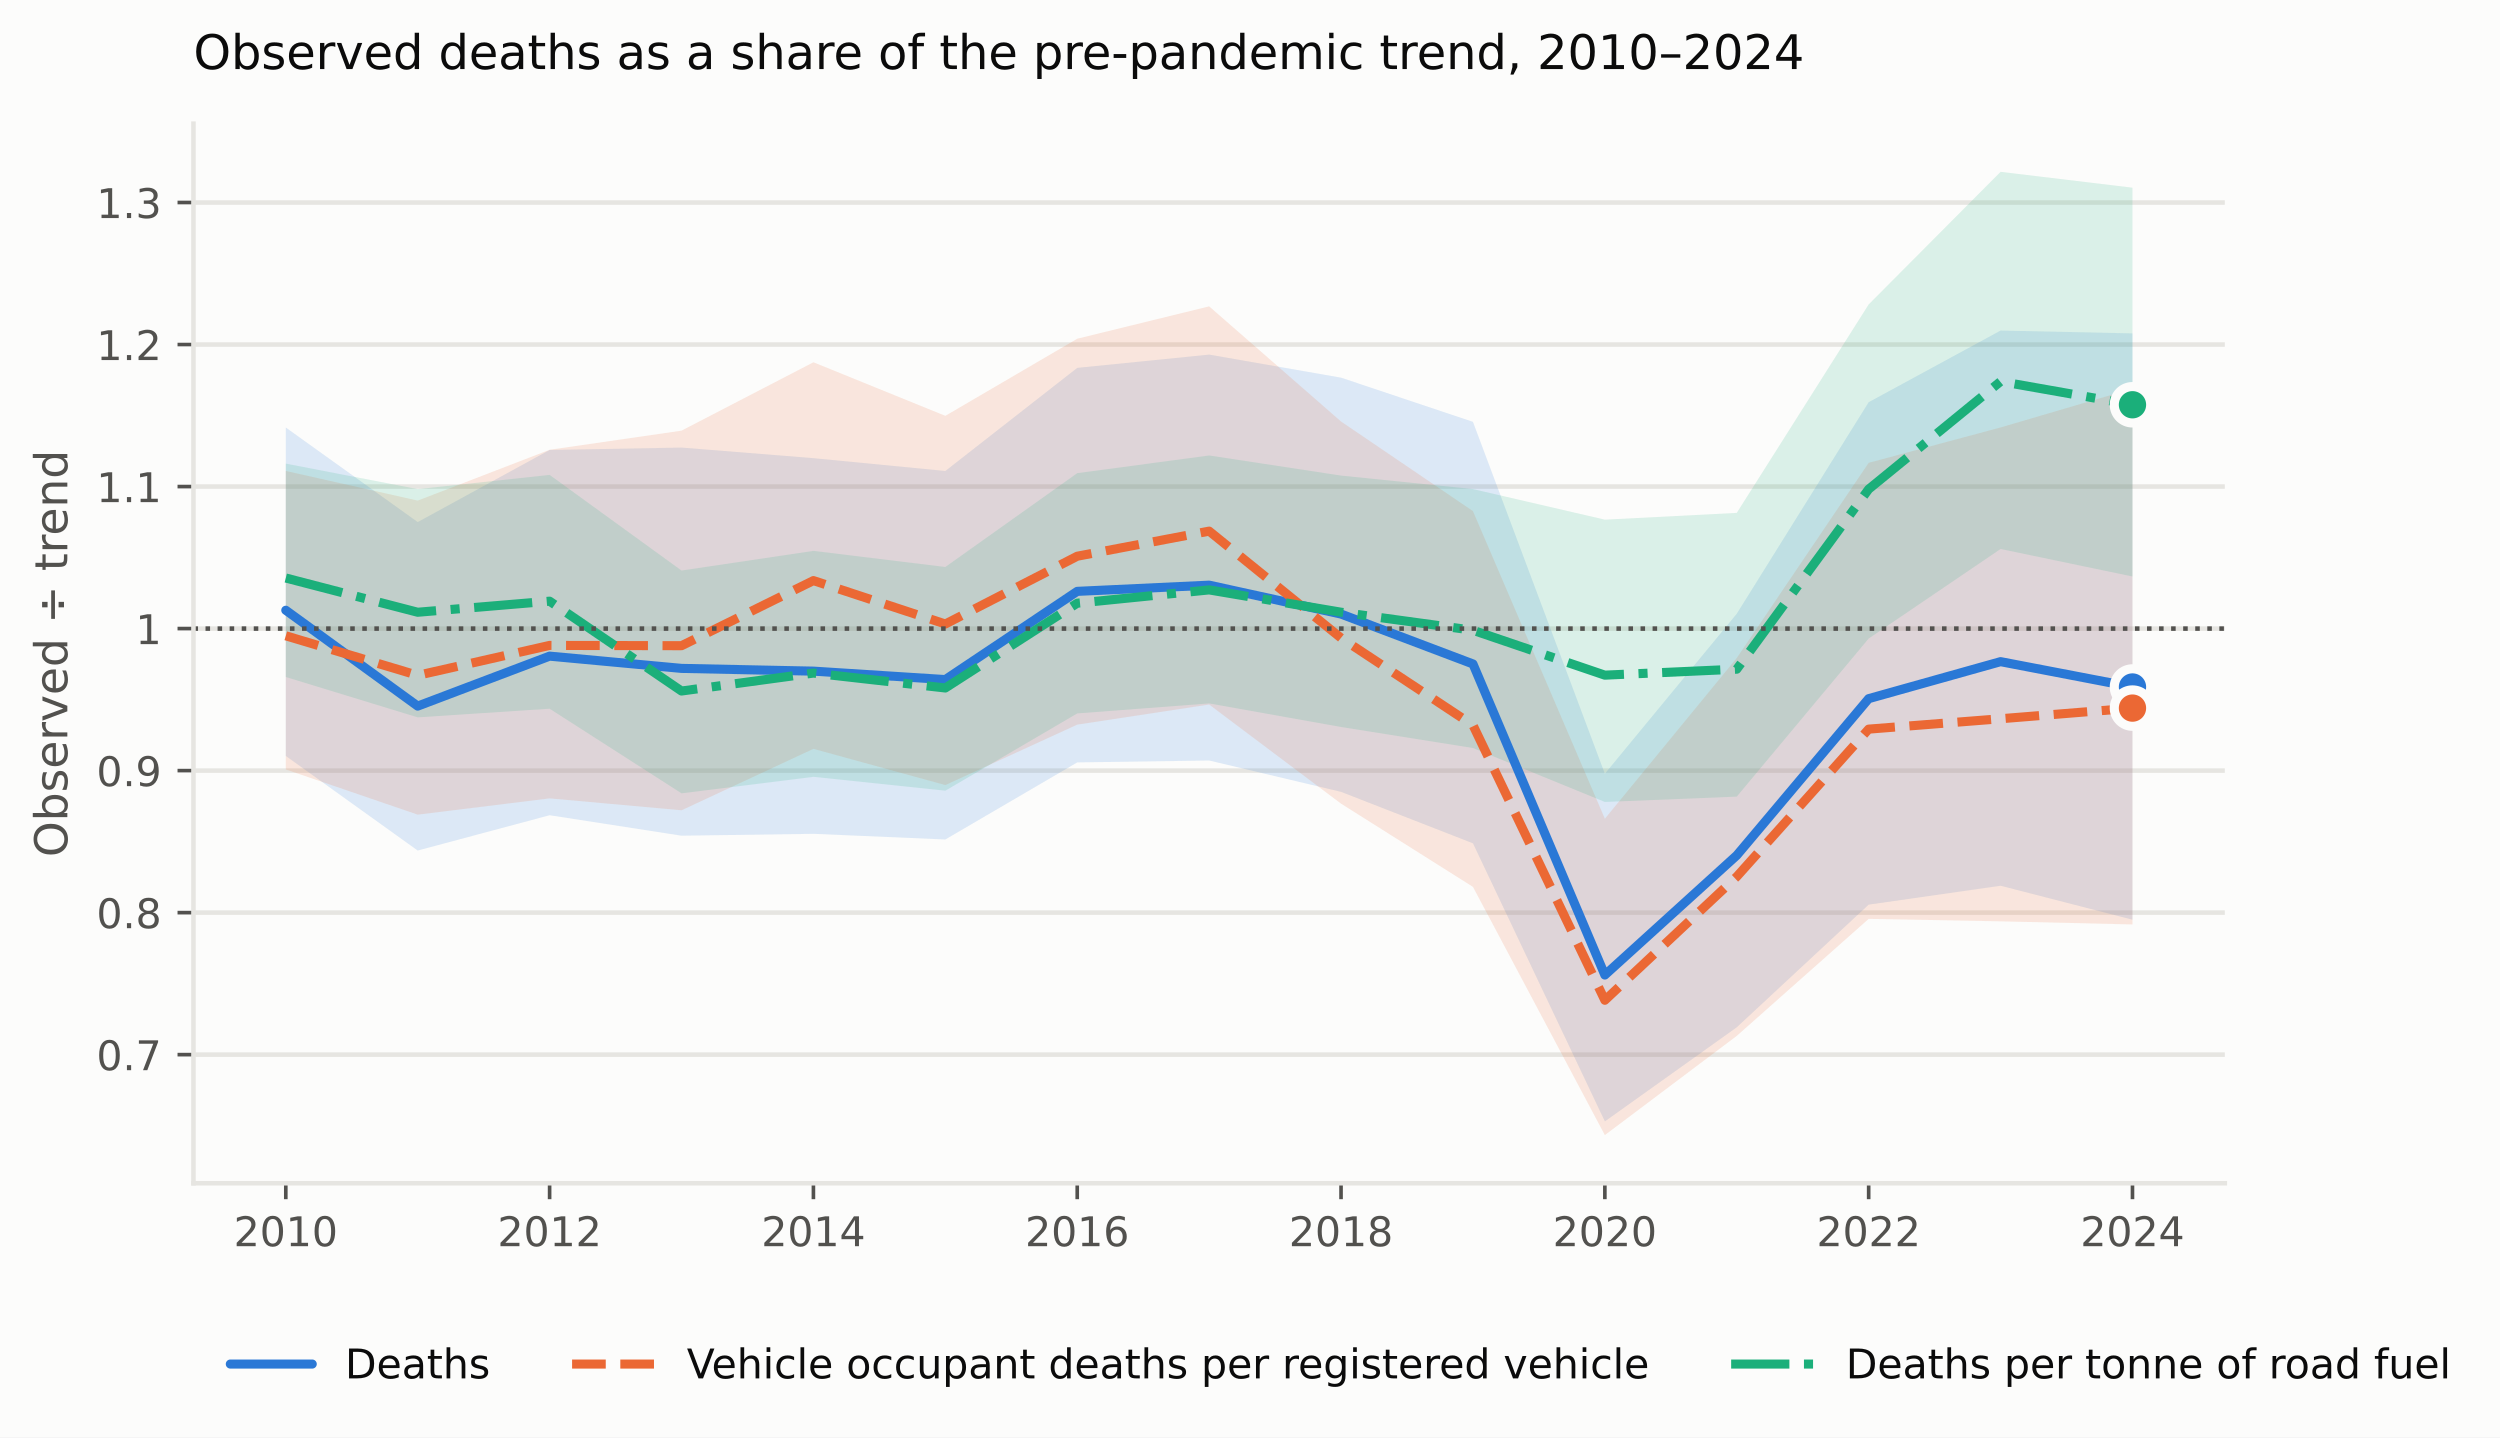
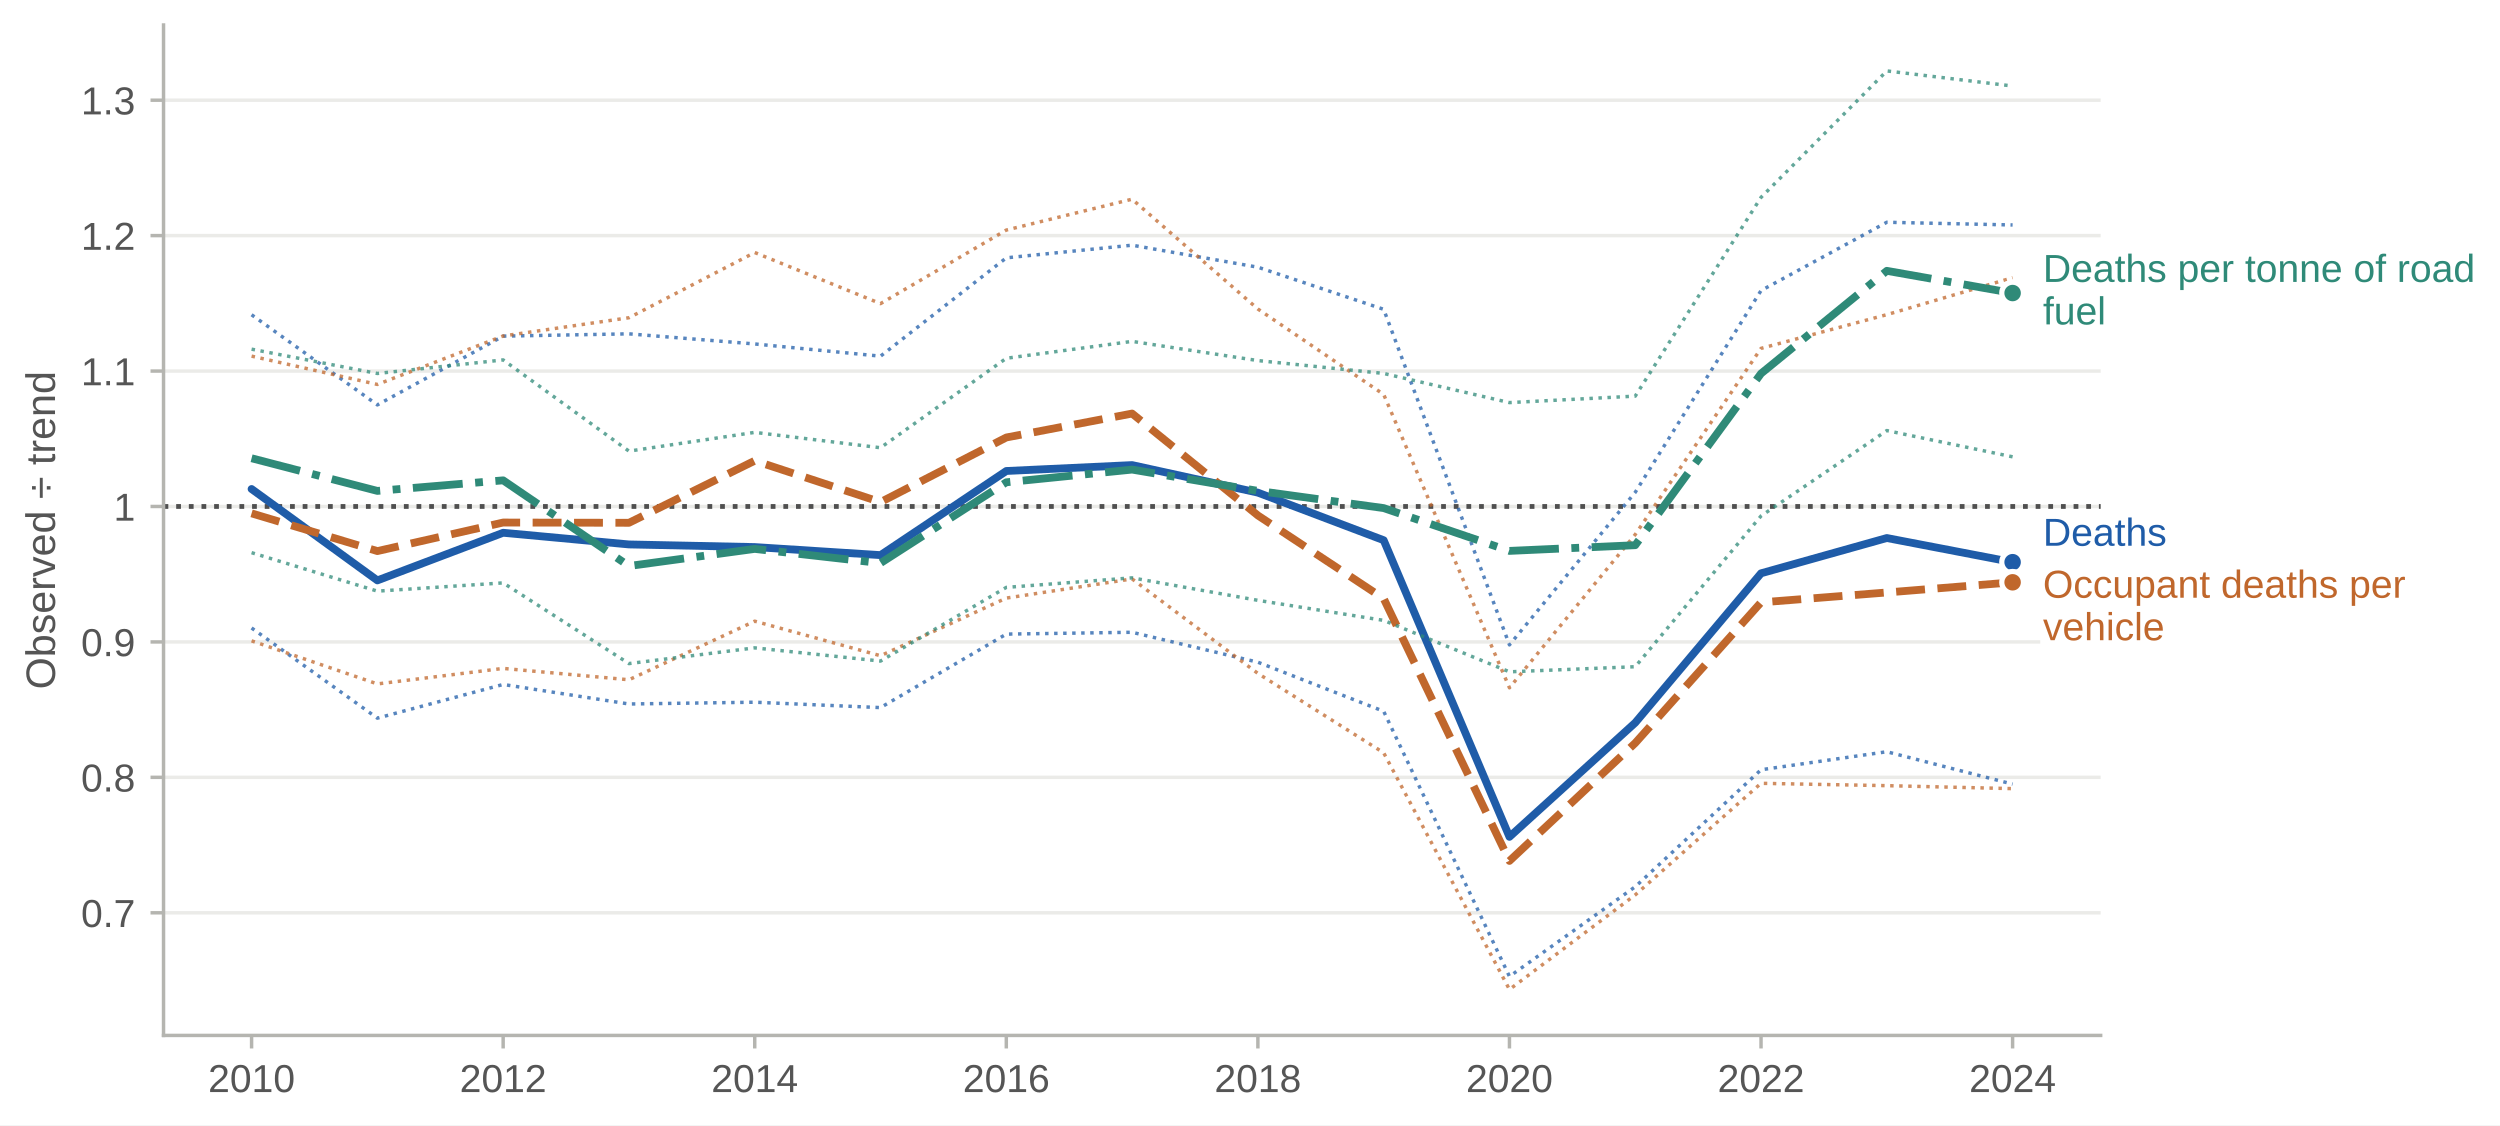
- <svg xmlns="http://www.w3.org/2000/svg" xmlns:xlink="http://www.w3.org/1999/xlink" width="549.388pt" height="315.869pt" viewBox="0 0 549.388 315.869" version="1.1">
+ <svg xmlns="http://www.w3.org/2000/svg" xmlns:xlink="http://www.w3.org/1999/xlink" width="576.113pt" height="259.314pt" viewBox="0 0 576.113 259.314" version="1.1">
  <defs>
    <style type="text/css">*{stroke-linejoin: round; stroke-linecap: butt}</style>
  </defs>
  <g id="figure_1">
    <g id="patch_1">
-       <path d="M 0 315.869  L 549.388 315.869  L 549.388 0  L 0 0  z " style="fill: #fcfcfb" />
+       <path d="M 0 259.314  L 576.113 259.314  L 576.113 0  L 0 0  z " style="fill: #ffffff" />
    </g>
    <g id="axes_1">
      <g id="patch_2">
-         <path d="M 42.514 260.026  L 488.914 260.026  L 488.914 27.178  L 42.514 27.178  z " style="fill: #fcfcfb" />
+         <path d="M 37.686 238.608  L 484.086 238.608  L 484.086 5.76  L 37.686 5.76  z " style="fill: #ffffff" />
      </g>
      <g id="matplotlib.axis_1">
        <g id="xtick_1">
          <g id="line2d_1">
            <defs>
-               <path id="m3a9c350e79" d="M 0 0  L 0 3.5  " style="stroke: #52514e; stroke-width: 0.8" />
+               <path id="md614d822b1" d="M 0 0  L 0 3  " style="stroke: #b5b5b0; stroke-width: 0.8" />
            </defs>
            <g>
-               <use xlink:href="#m3a9c350e79" x="62.805" y="260.026" style="fill: #52514e; stroke: #52514e; stroke-width: 0.8" />
+               <use xlink:href="#md614d822b1" x="57.976" y="238.608" style="fill: #b5b5b0; stroke: #b5b5b0; stroke-width: 0.8" />
            </g>
          </g>
          <g id="text_1">
-             <text style="font-size: 9px; font-family: 'DejaVu Sans', 'Bitstream Vera Sans', 'Computer Modern Sans Serif', 'Lucida Grande', 'Verdana', 'Geneva', 'Lucid', 'Arial', 'Helvetica', 'Avant Garde', sans-serif; text-anchor: middle; fill: #52514e" x="62.805" y="273.864" transform="rotate(-0 62.8045 273.8643)">2010</text>
+             <text style="font-size: 9px; font-family: 'Arial', 'Liberation Sans', 'Helvetica', 'DejaVu Sans', sans-serif; text-anchor: middle; fill: #555555" x="57.976" y="251.66" transform="rotate(-0 57.97644 251.6602)">2010</text>
          </g>
        </g>
        <g id="xtick_2">
          <g id="line2d_2">
            <g>
-               <use xlink:href="#m3a9c350e79" x="120.779" y="260.026" style="fill: #52514e; stroke: #52514e; stroke-width: 0.8" />
+               <use xlink:href="#md614d822b1" x="115.95" y="238.608" style="fill: #b5b5b0; stroke: #b5b5b0; stroke-width: 0.8" />
            </g>
          </g>
          <g id="text_2">
-             <text style="font-size: 9px; font-family: 'DejaVu Sans', 'Bitstream Vera Sans', 'Computer Modern Sans Serif', 'Lucida Grande', 'Verdana', 'Geneva', 'Lucid', 'Arial', 'Helvetica', 'Avant Garde', sans-serif; text-anchor: middle; fill: #52514e" x="120.779" y="273.864" transform="rotate(-0 120.7785 273.8643)">2012</text>
+             <text style="font-size: 9px; font-family: 'Arial', 'Liberation Sans', 'Helvetica', 'DejaVu Sans', sans-serif; text-anchor: middle; fill: #555555" x="115.95" y="251.66" transform="rotate(-0 115.9505 251.6602)">2012</text>
          </g>
        </g>
        <g id="xtick_3">
          <g id="line2d_3">
            <g>
-               <use xlink:href="#m3a9c350e79" x="178.753" y="260.026" style="fill: #52514e; stroke: #52514e; stroke-width: 0.8" />
+               <use xlink:href="#md614d822b1" x="173.924" y="238.608" style="fill: #b5b5b0; stroke: #b5b5b0; stroke-width: 0.8" />
            </g>
          </g>
          <g id="text_3">
-             <text style="font-size: 9px; font-family: 'DejaVu Sans', 'Bitstream Vera Sans', 'Computer Modern Sans Serif', 'Lucida Grande', 'Verdana', 'Geneva', 'Lucid', 'Arial', 'Helvetica', 'Avant Garde', sans-serif; text-anchor: middle; fill: #52514e" x="178.753" y="273.864" transform="rotate(-0 178.7526 273.8643)">2014</text>
+             <text style="font-size: 9px; font-family: 'Arial', 'Liberation Sans', 'Helvetica', 'DejaVu Sans', sans-serif; text-anchor: middle; fill: #555555" x="173.924" y="251.66" transform="rotate(-0 173.9245 251.6602)">2014</text>
          </g>
        </g>
        <g id="xtick_4">
          <g id="line2d_4">
            <g>
-               <use xlink:href="#m3a9c350e79" x="236.727" y="260.026" style="fill: #52514e; stroke: #52514e; stroke-width: 0.8" />
+               <use xlink:href="#md614d822b1" x="231.899" y="238.608" style="fill: #b5b5b0; stroke: #b5b5b0; stroke-width: 0.8" />
            </g>
          </g>
          <g id="text_4">
-             <text style="font-size: 9px; font-family: 'DejaVu Sans', 'Bitstream Vera Sans', 'Computer Modern Sans Serif', 'Lucida Grande', 'Verdana', 'Geneva', 'Lucid', 'Arial', 'Helvetica', 'Avant Garde', sans-serif; text-anchor: middle; fill: #52514e" x="236.727" y="273.864" transform="rotate(-0 236.7266 273.8643)">2016</text>
+             <text style="font-size: 9px; font-family: 'Arial', 'Liberation Sans', 'Helvetica', 'DejaVu Sans', sans-serif; text-anchor: middle; fill: #555555" x="231.899" y="251.66" transform="rotate(-0 231.8985 251.6602)">2016</text>
          </g>
        </g>
        <g id="xtick_5">
          <g id="line2d_5">
            <g>
-               <use xlink:href="#m3a9c350e79" x="294.701" y="260.026" style="fill: #52514e; stroke: #52514e; stroke-width: 0.8" />
+               <use xlink:href="#md614d822b1" x="289.873" y="238.608" style="fill: #b5b5b0; stroke: #b5b5b0; stroke-width: 0.8" />
            </g>
          </g>
          <g id="text_5">
-             <text style="font-size: 9px; font-family: 'DejaVu Sans', 'Bitstream Vera Sans', 'Computer Modern Sans Serif', 'Lucida Grande', 'Verdana', 'Geneva', 'Lucid', 'Arial', 'Helvetica', 'Avant Garde', sans-serif; text-anchor: middle; fill: #52514e" x="294.701" y="273.864" transform="rotate(-0 294.7006 273.8643)">2018</text>
+             <text style="font-size: 9px; font-family: 'Arial', 'Liberation Sans', 'Helvetica', 'DejaVu Sans', sans-serif; text-anchor: middle; fill: #555555" x="289.873" y="251.66" transform="rotate(-0 289.8725 251.6602)">2018</text>
          </g>
        </g>
        <g id="xtick_6">
          <g id="line2d_6">
            <g>
-               <use xlink:href="#m3a9c350e79" x="352.675" y="260.026" style="fill: #52514e; stroke: #52514e; stroke-width: 0.8" />
+               <use xlink:href="#md614d822b1" x="347.847" y="238.608" style="fill: #b5b5b0; stroke: #b5b5b0; stroke-width: 0.8" />
            </g>
          </g>
          <g id="text_6">
-             <text style="font-size: 9px; font-family: 'DejaVu Sans', 'Bitstream Vera Sans', 'Computer Modern Sans Serif', 'Lucida Grande', 'Verdana', 'Geneva', 'Lucid', 'Arial', 'Helvetica', 'Avant Garde', sans-serif; text-anchor: middle; fill: #52514e" x="352.675" y="273.864" transform="rotate(-0 352.6746 273.8643)">2020</text>
+             <text style="font-size: 9px; font-family: 'Arial', 'Liberation Sans', 'Helvetica', 'DejaVu Sans', sans-serif; text-anchor: middle; fill: #555555" x="347.847" y="251.66" transform="rotate(-0 347.8466 251.6602)">2020</text>
          </g>
        </g>
        <g id="xtick_7">
          <g id="line2d_7">
            <g>
-               <use xlink:href="#m3a9c350e79" x="410.649" y="260.026" style="fill: #52514e; stroke: #52514e; stroke-width: 0.8" />
+               <use xlink:href="#md614d822b1" x="405.821" y="238.608" style="fill: #b5b5b0; stroke: #b5b5b0; stroke-width: 0.8" />
            </g>
          </g>
          <g id="text_7">
-             <text style="font-size: 9px; font-family: 'DejaVu Sans', 'Bitstream Vera Sans', 'Computer Modern Sans Serif', 'Lucida Grande', 'Verdana', 'Geneva', 'Lucid', 'Arial', 'Helvetica', 'Avant Garde', sans-serif; text-anchor: middle; fill: #52514e" x="410.649" y="273.864" transform="rotate(-0 410.6487 273.8643)">2022</text>
+             <text style="font-size: 9px; font-family: 'Arial', 'Liberation Sans', 'Helvetica', 'DejaVu Sans', sans-serif; text-anchor: middle; fill: #555555" x="405.821" y="251.66" transform="rotate(-0 405.8206 251.6602)">2022</text>
          </g>
        </g>
        <g id="xtick_8">
          <g id="line2d_8">
            <g>
-               <use xlink:href="#m3a9c350e79" x="468.623" y="260.026" style="fill: #52514e; stroke: #52514e; stroke-width: 0.8" />
+               <use xlink:href="#md614d822b1" x="463.795" y="238.608" style="fill: #b5b5b0; stroke: #b5b5b0; stroke-width: 0.8" />
            </g>
          </g>
          <g id="text_8">
-             <text style="font-size: 9px; font-family: 'DejaVu Sans', 'Bitstream Vera Sans', 'Computer Modern Sans Serif', 'Lucida Grande', 'Verdana', 'Geneva', 'Lucid', 'Arial', 'Helvetica', 'Avant Garde', sans-serif; text-anchor: middle; fill: #52514e" x="468.623" y="273.864" transform="rotate(-0 468.6227 273.8643)">2024</text>
+             <text style="font-size: 9px; font-family: 'Arial', 'Liberation Sans', 'Helvetica', 'DejaVu Sans', sans-serif; text-anchor: middle; fill: #555555" x="463.795" y="251.66" transform="rotate(-0 463.7946 251.6602)">2024</text>
          </g>
        </g>
      </g>
      <g id="matplotlib.axis_2">
        <g id="ytick_1">
          <g id="line2d_9">
-             <path d="M 42.514 231.762  L 488.914 231.762  " clip-path="url(#p94c86440a8)" style="fill: none; stroke: #e6e5e1; stroke-linecap: round" />
+             <path d="M 37.686 210.344  L 484.086 210.344  " clip-path="url(#p2730e08ac1)" style="fill: none; stroke: #ebebe8; stroke-width: 0.8; stroke-linecap: round" />
          </g>
          <g id="line2d_10">
            <defs>
-               <path id="mdd3c75259f" d="M 0 0  L -3.5 0  " style="stroke: #52514e; stroke-width: 0.8" />
+               <path id="m37b3047986" d="M 0 0  L -3 0  " style="stroke: #b5b5b0; stroke-width: 0.8" />
            </defs>
            <g>
-               <use xlink:href="#mdd3c75259f" x="42.514" y="231.762" style="fill: #52514e; stroke: #52514e; stroke-width: 0.8" />
+               <use xlink:href="#m37b3047986" x="37.686" y="210.344" style="fill: #b5b5b0; stroke: #b5b5b0; stroke-width: 0.8" />
            </g>
          </g>
          <g id="text_9">
-             <text style="font-size: 9px; font-family: 'DejaVu Sans', 'Bitstream Vera Sans', 'Computer Modern Sans Serif', 'Lucida Grande', 'Verdana', 'Geneva', 'Lucid', 'Arial', 'Helvetica', 'Avant Garde', sans-serif; text-anchor: end; fill: #52514e" x="35.514" y="235.181" transform="rotate(-0 35.51359 235.1811)">0.7</text>
+             <text style="font-size: 9px; font-family: 'Arial', 'Liberation Sans', 'Helvetica', 'DejaVu Sans', sans-serif; text-anchor: end; fill: #555555" x="31.186" y="213.62" transform="rotate(-0 31.18553 213.6199)">0.7</text>
          </g>
        </g>
        <g id="ytick_2">
          <g id="line2d_11">
-             <path d="M 42.514 200.552  L 488.914 200.552  " clip-path="url(#p94c86440a8)" style="fill: none; stroke: #e6e5e1; stroke-linecap: round" />
+             <path d="M 37.686 179.134  L 484.086 179.134  " clip-path="url(#p2730e08ac1)" style="fill: none; stroke: #ebebe8; stroke-width: 0.8; stroke-linecap: round" />
          </g>
          <g id="line2d_12">
            <g>
-               <use xlink:href="#mdd3c75259f" x="42.514" y="200.552" style="fill: #52514e; stroke: #52514e; stroke-width: 0.8" />
+               <use xlink:href="#m37b3047986" x="37.686" y="179.134" style="fill: #b5b5b0; stroke: #b5b5b0; stroke-width: 0.8" />
            </g>
          </g>
          <g id="text_10">
-             <text style="font-size: 9px; font-family: 'DejaVu Sans', 'Bitstream Vera Sans', 'Computer Modern Sans Serif', 'Lucida Grande', 'Verdana', 'Geneva', 'Lucid', 'Arial', 'Helvetica', 'Avant Garde', sans-serif; text-anchor: end; fill: #52514e" x="35.514" y="203.971" transform="rotate(-0 35.51359 203.9712)">0.8</text>
+             <text style="font-size: 9px; font-family: 'Arial', 'Liberation Sans', 'Helvetica', 'DejaVu Sans', sans-serif; text-anchor: end; fill: #555555" x="31.186" y="182.41" transform="rotate(-0 31.18553 182.4101)">0.8</text>
          </g>
        </g>
        <g id="ytick_3">
          <g id="line2d_13">
-             <path d="M 42.514 169.342  L 488.914 169.342  " clip-path="url(#p94c86440a8)" style="fill: none; stroke: #e6e5e1; stroke-linecap: round" />
+             <path d="M 37.686 147.924  L 484.086 147.924  " clip-path="url(#p2730e08ac1)" style="fill: none; stroke: #ebebe8; stroke-width: 0.8; stroke-linecap: round" />
          </g>
          <g id="line2d_14">
            <g>
-               <use xlink:href="#mdd3c75259f" x="42.514" y="169.342" style="fill: #52514e; stroke: #52514e; stroke-width: 0.8" />
+               <use xlink:href="#m37b3047986" x="37.686" y="147.924" style="fill: #b5b5b0; stroke: #b5b5b0; stroke-width: 0.8" />
            </g>
          </g>
          <g id="text_11">
-             <text style="font-size: 9px; font-family: 'DejaVu Sans', 'Bitstream Vera Sans', 'Computer Modern Sans Serif', 'Lucida Grande', 'Verdana', 'Geneva', 'Lucid', 'Arial', 'Helvetica', 'Avant Garde', sans-serif; text-anchor: end; fill: #52514e" x="35.514" y="172.761" transform="rotate(-0 35.51359 172.7614)">0.9</text>
+             <text style="font-size: 9px; font-family: 'Arial', 'Liberation Sans', 'Helvetica', 'DejaVu Sans', sans-serif; text-anchor: end; fill: #555555" x="31.186" y="151.2" transform="rotate(-0 31.18553 151.2002)">0.9</text>
          </g>
        </g>
        <g id="ytick_4">
          <g id="line2d_15">
-             <path d="M 42.514 138.133  L 488.914 138.133  " clip-path="url(#p94c86440a8)" style="fill: none; stroke: #e6e5e1; stroke-linecap: round" />
+             <path d="M 37.686 116.714  L 484.086 116.714  " clip-path="url(#p2730e08ac1)" style="fill: none; stroke: #ebebe8; stroke-width: 0.8; stroke-linecap: round" />
          </g>
          <g id="line2d_16">
            <g>
-               <use xlink:href="#mdd3c75259f" x="42.514" y="138.133" style="fill: #52514e; stroke: #52514e; stroke-width: 0.8" />
+               <use xlink:href="#m37b3047986" x="37.686" y="116.714" style="fill: #b5b5b0; stroke: #b5b5b0; stroke-width: 0.8" />
            </g>
          </g>
          <g id="text_12">
-             <text style="font-size: 9px; font-family: 'DejaVu Sans', 'Bitstream Vera Sans', 'Computer Modern Sans Serif', 'Lucida Grande', 'Verdana', 'Geneva', 'Lucid', 'Arial', 'Helvetica', 'Avant Garde', sans-serif; text-anchor: end; fill: #52514e" x="35.514" y="141.552" transform="rotate(-0 35.51359 141.5516)">1</text>
+             <text style="font-size: 9px; font-family: 'Arial', 'Liberation Sans', 'Helvetica', 'DejaVu Sans', sans-serif; text-anchor: end; fill: #555555" x="31.186" y="119.99" transform="rotate(-0 31.18553 119.9904)">1</text>
          </g>
        </g>
        <g id="ytick_5">
          <g id="line2d_17">
-             <path d="M 42.514 106.923  L 488.914 106.923  " clip-path="url(#p94c86440a8)" style="fill: none; stroke: #e6e5e1; stroke-linecap: round" />
+             <path d="M 37.686 85.504  L 484.086 85.504  " clip-path="url(#p2730e08ac1)" style="fill: none; stroke: #ebebe8; stroke-width: 0.8; stroke-linecap: round" />
          </g>
          <g id="line2d_18">
            <g>
-               <use xlink:href="#mdd3c75259f" x="42.514" y="106.923" style="fill: #52514e; stroke: #52514e; stroke-width: 0.8" />
+               <use xlink:href="#m37b3047986" x="37.686" y="85.504" style="fill: #b5b5b0; stroke: #b5b5b0; stroke-width: 0.8" />
            </g>
          </g>
          <g id="text_13">
-             <text style="font-size: 9px; font-family: 'DejaVu Sans', 'Bitstream Vera Sans', 'Computer Modern Sans Serif', 'Lucida Grande', 'Verdana', 'Geneva', 'Lucid', 'Arial', 'Helvetica', 'Avant Garde', sans-serif; text-anchor: end; fill: #52514e" x="35.514" y="110.342" transform="rotate(-0 35.51359 110.3418)">1.1</text>
+             <text style="font-size: 9px; font-family: 'Arial', 'Liberation Sans', 'Helvetica', 'DejaVu Sans', sans-serif; text-anchor: end; fill: #555555" x="31.186" y="88.781" transform="rotate(-0 31.18553 88.78058)">1.1</text>
          </g>
        </g>
        <g id="ytick_6">
          <g id="line2d_19">
-             <path d="M 42.514 75.713  L 488.914 75.713  " clip-path="url(#p94c86440a8)" style="fill: none; stroke: #e6e5e1; stroke-linecap: round" />
+             <path d="M 37.686 54.295  L 484.086 54.295  " clip-path="url(#p2730e08ac1)" style="fill: none; stroke: #ebebe8; stroke-width: 0.8; stroke-linecap: round" />
          </g>
          <g id="line2d_20">
            <g>
-               <use xlink:href="#mdd3c75259f" x="42.514" y="75.713" style="fill: #52514e; stroke: #52514e; stroke-width: 0.8" />
+               <use xlink:href="#m37b3047986" x="37.686" y="54.295" style="fill: #b5b5b0; stroke: #b5b5b0; stroke-width: 0.8" />
            </g>
          </g>
          <g id="text_14">
-             <text style="font-size: 9px; font-family: 'DejaVu Sans', 'Bitstream Vera Sans', 'Computer Modern Sans Serif', 'Lucida Grande', 'Verdana', 'Geneva', 'Lucid', 'Arial', 'Helvetica', 'Avant Garde', sans-serif; text-anchor: end; fill: #52514e" x="35.514" y="79.132" transform="rotate(-0 35.51359 79.13194)">1.2</text>
+             <text style="font-size: 9px; font-family: 'Arial', 'Liberation Sans', 'Helvetica', 'DejaVu Sans', sans-serif; text-anchor: end; fill: #555555" x="31.186" y="57.571" transform="rotate(-0 31.18553 57.57076)">1.2</text>
          </g>
        </g>
        <g id="ytick_7">
          <g id="line2d_21">
-             <path d="M 42.514 44.503  L 488.914 44.503  " clip-path="url(#p94c86440a8)" style="fill: none; stroke: #e6e5e1; stroke-linecap: round" />
+             <path d="M 37.686 23.085  L 484.086 23.085  " clip-path="url(#p2730e08ac1)" style="fill: none; stroke: #ebebe8; stroke-width: 0.8; stroke-linecap: round" />
          </g>
          <g id="line2d_22">
            <g>
-               <use xlink:href="#mdd3c75259f" x="42.514" y="44.503" style="fill: #52514e; stroke: #52514e; stroke-width: 0.8" />
+               <use xlink:href="#m37b3047986" x="37.686" y="23.085" style="fill: #b5b5b0; stroke: #b5b5b0; stroke-width: 0.8" />
            </g>
          </g>
          <g id="text_15">
-             <text style="font-size: 9px; font-family: 'DejaVu Sans', 'Bitstream Vera Sans', 'Computer Modern Sans Serif', 'Lucida Grande', 'Verdana', 'Geneva', 'Lucid', 'Arial', 'Helvetica', 'Avant Garde', sans-serif; text-anchor: end; fill: #52514e" x="35.514" y="47.922" transform="rotate(-0 35.51359 47.92211)">1.3</text>
+             <text style="font-size: 9px; font-family: 'Arial', 'Liberation Sans', 'Helvetica', 'DejaVu Sans', sans-serif; text-anchor: end; fill: #555555" x="31.186" y="26.361" transform="rotate(-0 31.18553 26.36093)">1.3</text>
          </g>
        </g>
        <g id="text_16">
-           <text style="font-size: 10px; font-family: 'DejaVu Sans', 'Bitstream Vera Sans', 'Computer Modern Sans Serif', 'Lucida Grande', 'Verdana', 'Geneva', 'Lucid', 'Arial', 'Helvetica', 'Avant Garde', sans-serif; text-anchor: middle; fill: #52514e" x="14.798" y="143.602" transform="rotate(-90 14.79844 143.6024)">Observed ÷ trend</text>
-         </g>
-       </g>
-       <g id="FillBetweenPolyCollection_1">
+           <text style="font-size: 9.5px; font-family: 'Arial', 'Liberation Sans', 'Helvetica', 'DejaVu Sans', sans-serif; text-anchor: middle; fill: #555555" x="12.676" y="122.184" transform="rotate(-90 12.67626 122.184)">Observed ÷ trend</text>
+         </g>
+       </g>
+       <g id="line2d_23">
+         <path d="M 37.686 116.714  L 484.086 116.714  " clip-path="url(#p2730e08ac1)" style="fill: none; stroke-dasharray: 1.1,1.815; stroke-dashoffset: 0; stroke: #4f4f4f; stroke-width: 1.1" />
+       </g>
+       <g id="line2d_24">
+         <path d="M 57.976 144.712  L 86.963 165.493  L 115.95 157.731  L 144.937 162.231  L 173.924 161.819  L 202.912 163.063  L 231.899 146.126  L 260.886 145.707  L 289.873 152.602  L 318.86 163.912  L 347.847 225.022  L 376.834 204.343  L 405.821 177.386  L 434.808 173.234  L 463.795 180.699  " clip-path="url(#p2730e08ac1)" style="fill: none; stroke-dasharray: 0.8,1.28; stroke-dashoffset: 0; stroke: #1f5ca8; stroke-opacity: 0.75; stroke-width: 0.8" />
+       </g>
+       <g id="line2d_25">
+         <path d="M 57.976 72.533  L 86.963 93.304  L 115.95 77.46  L 144.937 76.931  L 173.924 79.262  L 202.912 82.078  L 231.899 59.418  L 260.886 56.501  L 289.873 61.574  L 318.86 71.282  L 347.847 148.608  L 376.834 113.447  L 405.821 66.962  L 434.808 51.218  L 463.795 51.842  " clip-path="url(#p2730e08ac1)" style="fill: none; stroke-dasharray: 0.8,1.28; stroke-dashoffset: 0; stroke: #1f5ca8; stroke-opacity: 0.75; stroke-width: 0.8" />
+       </g>
+       <g id="line2d_26">
+         <path d="M 57.976 112.69  L 86.963 133.75  L 115.95 122.772  L 144.937 125.463  L 173.924 126.068  L 202.912 127.925  L 231.899 108.537  L 260.886 107.175  L 289.873 113.527  L 318.86 124.49  L 347.847 192.847  L 376.834 166.547  L 405.821 132.115  L 434.808 123.983  L 463.795 129.552  " clip-path="url(#p2730e08ac1)" style="fill: none; stroke: #1f5ca8; stroke-width: 1.8; stroke-linecap: round" />
+       </g>
+       <g id="line2d_27">
        <defs>
-           <path id="m9f51771aa5" d="M 62.805 -221.918  L 62.805 -149.739  L 91.792 -128.958  L 120.779 -136.719  L 149.766 -132.22  L 178.753 -132.631  L 207.74 -131.387  L 236.727 -148.325  L 265.714 -148.744  L 294.701 -141.849  L 323.688 -130.538  L 352.675 -69.429  L 381.662 -90.108  L 410.649 -117.064  L 439.636 -121.217  L 468.623 -113.751  L 468.623 -242.608  L 468.623 -242.608  L 439.636 -243.232  L 410.649 -227.489  L 381.662 -181.004  L 352.675 -145.843  L 323.688 -223.168  L 294.701 -232.877  L 265.714 -237.95  L 236.727 -235.032  L 207.74 -212.372  L 178.753 -215.189  L 149.766 -217.519  L 120.779 -216.99  L 91.792 -201.146  L 62.805 -221.918  z " />
+           <path id="m972d42b17f" d="M 0 2.5  C 0.663 2.5 1.299 2.237 1.768 1.768  C 2.237 1.299 2.5 0.663 2.5 0  C 2.5 -0.663 2.237 -1.299 1.768 -1.768  C 1.299 -2.237 0.663 -2.5 0 -2.5  C -0.663 -2.5 -1.299 -2.237 -1.768 -1.768  C -2.237 -1.299 -2.5 -0.663 -2.5 0  C -2.5 0.663 -2.237 1.299 -1.768 1.768  C -1.299 2.237 -0.663 2.5 0 2.5  z " style="stroke: #ffffff; stroke-width: 1.2" />
        </defs>
-         <g clip-path="url(#p94c86440a8)">
-           <use xlink:href="#m9f51771aa5" x="0" y="315.869" style="fill: #2a78d6; fill-opacity: 0.15" />
-         </g>
-       </g>
-       <g id="FillBetweenPolyCollection_2">
+         <g clip-path="url(#p2730e08ac1)">
+           <use xlink:href="#m972d42b17f" x="463.795" y="129.552" style="fill: #1f5ca8; stroke: #ffffff; stroke-width: 1.2" />
+         </g>
+       </g>
+       <g id="line2d_28">
+         <path d="M 57.976 147.676  L 86.963 157.609  L 115.95 154.031  L 144.937 156.649  L 173.924 143.151  L 202.912 151.113  L 231.899 137.826  L 260.886 133.408  L 289.873 155.187  L 318.86 173.478  L 347.847 228.024  L 376.834 206.222  L 405.821 180.511  L 434.808 181.051  L 463.795 181.735  " clip-path="url(#p2730e08ac1)" style="fill: none; stroke-dasharray: 0.8,1.28; stroke-dashoffset: 0; stroke: #c0672c; stroke-opacity: 0.75; stroke-width: 0.8" />
+       </g>
+       <g id="line2d_29">
+         <path d="M 57.976 82.067  L 86.963 88.592  L 115.95 77.425  L 144.937 73.22  L 173.924 58.193  L 202.912 69.966  L 231.899 53.016  L 260.886 45.904  L 289.873 71.208  L 318.86 90.892  L 347.847 158.499  L 376.834 123.172  L 405.821 80.282  L 434.808 72.509  L 463.795 63.991  " clip-path="url(#p2730e08ac1)" style="fill: none; stroke-dasharray: 0.8,1.28; stroke-dashoffset: 0; stroke: #c0672c; stroke-opacity: 0.75; stroke-width: 0.8" />
+       </g>
+       <g id="line2d_30">
+         <path d="M 57.976 118.3  L 86.963 126.996  L 115.95 120.414  L 144.937 120.478  L 173.924 106.171  L 202.912 115.712  L 231.899 100.815  L 260.886 95.3  L 289.873 118.784  L 318.86 137.933  L 347.847 198.392  L 376.834 171.226  L 405.821 138.812  L 434.808 136.532  L 463.795 134.191  " clip-path="url(#p2730e08ac1)" style="fill: none; stroke-dasharray: 6.66,2.88; stroke-dashoffset: 0; stroke: #c0672c; stroke-width: 1.8" />
+       </g>
+       <g id="line2d_31">
        <defs>
-           <path id="m873e2aa118" d="M 62.805 -212.383  L 62.805 -146.774  L 91.792 -136.842  L 120.779 -140.419  L 149.766 -137.801  L 178.753 -151.299  L 207.74 -143.338  L 236.727 -156.624  L 265.714 -161.042  L 294.701 -139.263  L 323.688 -120.973  L 352.675 -66.426  L 381.662 -88.228  L 410.649 -113.94  L 439.636 -113.4  L 468.623 -112.716  L 468.623 -230.46  L 468.623 -230.46  L 439.636 -221.941  L 410.649 -214.168  L 381.662 -171.278  L 352.675 -135.951  L 323.688 -203.558  L 294.701 -223.242  L 265.714 -248.547  L 236.727 -241.435  L 207.74 -224.485  L 178.753 -236.258  L 149.766 -221.231  L 120.779 -217.026  L 91.792 -205.858  L 62.805 -212.383  z " />
+           <path id="m55ff224941" d="M 0 2.5  C 0.663 2.5 1.299 2.237 1.768 1.768  C 2.237 1.299 2.5 0.663 2.5 0  C 2.5 -0.663 2.237 -1.299 1.768 -1.768  C 1.299 -2.237 0.663 -2.5 0 -2.5  C -0.663 -2.5 -1.299 -2.237 -1.768 -1.768  C -2.237 -1.299 -2.5 -0.663 -2.5 0  C -2.5 0.663 -2.237 1.299 -1.768 1.768  C -1.299 2.237 -0.663 2.5 0 2.5  z " style="stroke: #ffffff; stroke-width: 1.2" />
        </defs>
-         <g clip-path="url(#p94c86440a8)">
-           <use xlink:href="#m873e2aa118" x="0" y="315.869" style="fill: #eb6834; fill-opacity: 0.15" />
-         </g>
-       </g>
-       <g id="FillBetweenPolyCollection_3">
+         <g clip-path="url(#p2730e08ac1)">
+           <use xlink:href="#m55ff224941" x="463.795" y="134.191" style="fill: #c0672c; stroke: #ffffff; stroke-width: 1.2" />
+         </g>
+       </g>
+       <g id="line2d_32">
+         <path d="M 57.976 127.359  L 86.963 136.227  L 115.95 134.323  L 144.937 152.92  L 173.924 149.296  L 202.912 152.34  L 231.899 135.36  L 260.886 133.16  L 289.873 138.344  L 318.86 142.964  L 347.847 154.817  L 376.834 153.641  L 405.821 118.904  L 434.808 99.225  L 463.795 105.272  " clip-path="url(#p2730e08ac1)" style="fill: none; stroke-dasharray: 0.8,1.28; stroke-dashoffset: 0; stroke: #2f8a78; stroke-opacity: 0.75; stroke-width: 0.8" />
+       </g>
+       <g id="line2d_33">
+         <path d="M 57.976 80.461  L 86.963 86.066  L 115.95 82.94  L 144.937 103.96  L 173.924 99.638  L 202.912 103.181  L 231.899 82.561  L 260.886 78.671  L 289.873 83.092  L 318.86 86.058  L 347.847 92.777  L 376.834 91.287  L 405.821 45.48  L 434.808 16.344  L 463.795 19.823  " clip-path="url(#p2730e08ac1)" style="fill: none; stroke-dasharray: 0.8,1.28; stroke-dashoffset: 0; stroke: #2f8a78; stroke-opacity: 0.75; stroke-width: 0.8" />
+       </g>
+       <g id="line2d_34">
+         <path d="M 57.976 105.603  L 86.963 113.127  L 115.95 110.693  L 144.937 130.435  L 173.924 126.493  L 202.912 129.767  L 231.899 111.14  L 260.886 108.214  L 289.873 113.118  L 318.86 117.087  L 347.847 126.952  L 376.834 125.637  L 405.821 86.08  L 434.808 62.413  L 463.795 67.532  " clip-path="url(#p2730e08ac1)" style="fill: none; stroke-dasharray: 11.52,2.88,1.8,2.88; stroke-dashoffset: 0; stroke: #2f8a78; stroke-width: 1.8" />
+       </g>
+       <g id="line2d_35">
        <defs>
-           <path id="mc13bbb4434" d="M 62.805 -213.99  L 62.805 -167.091  L 91.792 -158.223  L 120.779 -160.127  L 149.766 -141.53  L 178.753 -145.154  L 207.74 -142.11  L 236.727 -159.09  L 265.714 -161.29  L 294.701 -156.106  L 323.688 -151.486  L 352.675 -139.633  L 381.662 -140.809  L 410.649 -175.547  L 439.636 -195.226  L 468.623 -189.178  L 468.623 -274.627  L 468.623 -274.627  L 439.636 -278.106  L 410.649 -248.971  L 381.662 -203.163  L 352.675 -201.673  L 323.688 -208.392  L 294.701 -211.358  L 265.714 -215.78  L 236.727 -211.889  L 207.74 -191.27  L 178.753 -194.813  L 149.766 -190.491  L 120.779 -211.51  L 91.792 -208.385  L 62.805 -213.99  z " />
+           <path id="m0ddde07c1f" d="M 0 2.5  C 0.663 2.5 1.299 2.237 1.768 1.768  C 2.237 1.299 2.5 0.663 2.5 0  C 2.5 -0.663 2.237 -1.299 1.768 -1.768  C 1.299 -2.237 0.663 -2.5 0 -2.5  C -0.663 -2.5 -1.299 -2.237 -1.768 -1.768  C -2.237 -1.299 -2.5 -0.663 -2.5 0  C -2.5 0.663 -2.237 1.299 -1.768 1.768  C -1.299 2.237 -0.663 2.5 0 2.5  z " style="stroke: #ffffff; stroke-width: 1.2" />
        </defs>
-         <g clip-path="url(#p94c86440a8)">
-           <use xlink:href="#mc13bbb4434" x="0" y="315.869" style="fill: #1baf7a; fill-opacity: 0.15" />
-         </g>
-       </g>
-       <g id="line2d_23">
-         <path d="M 62.805 134.108  L 91.792 155.168  L 120.779 144.19  L 149.766 146.882  L 178.753 147.486  L 207.74 149.343  L 236.727 129.955  L 265.714 128.593  L 294.701 134.945  L 323.688 145.908  L 352.675 214.265  L 381.662 187.966  L 410.649 153.534  L 439.636 145.401  L 468.623 150.971  " clip-path="url(#p94c86440a8)" style="fill: none; stroke: #2a78d6; stroke-width: 2; stroke-linecap: round" />
-       </g>
-       <g id="line2d_24">
-         <defs>
-           <path id="mbdb302a14b" d="M 0 4  C 1.061 4 2.078 3.579 2.828 2.828  C 3.579 2.078 4 1.061 4 0  C 4 -1.061 3.579 -2.078 2.828 -2.828  C 2.078 -3.579 1.061 -4 0 -4  C -1.061 -4 -2.078 -3.579 -2.828 -2.828  C -3.579 -2.078 -4 -1.061 -4 0  C -4 1.061 -3.579 2.078 -2.828 2.828  C -2.078 3.579 -1.061 4 0 4  z " style="stroke: #fcfcfb; stroke-width: 2" />
-         </defs>
-         <g clip-path="url(#p94c86440a8)">
-           <use xlink:href="#mbdb302a14b" x="468.623" y="150.971" style="fill: #2a78d6; stroke: #fcfcfb; stroke-width: 2" />
-         </g>
-       </g>
-       <g id="line2d_25">
-         <path d="M 62.805 139.718  L 91.792 148.414  L 120.779 141.832  L 149.766 141.897  L 178.753 127.589  L 207.74 137.13  L 236.727 122.233  L 265.714 116.718  L 294.701 140.202  L 323.688 159.352  L 352.675 219.81  L 381.662 192.644  L 410.649 160.231  L 439.636 157.95  L 468.623 155.609  " clip-path="url(#p94c86440a8)" style="fill: none; stroke-dasharray: 7.4,3.2; stroke-dashoffset: 0; stroke: #eb6834; stroke-width: 2" />
-       </g>
-       <g id="line2d_26">
-         <defs>
-           <path id="m415b86604d" d="M 0 4  C 1.061 4 2.078 3.579 2.828 2.828  C 3.579 2.078 4 1.061 4 0  C 4 -1.061 3.579 -2.078 2.828 -2.828  C 2.078 -3.579 1.061 -4 0 -4  C -1.061 -4 -2.078 -3.579 -2.828 -2.828  C -3.579 -2.078 -4 -1.061 -4 0  C -4 1.061 -3.579 2.078 -2.828 2.828  C -2.078 3.579 -1.061 4 0 4  z " style="stroke: #fcfcfb; stroke-width: 2" />
-         </defs>
-         <g clip-path="url(#p94c86440a8)">
-           <use xlink:href="#m415b86604d" x="468.623" y="155.609" style="fill: #eb6834; stroke: #fcfcfb; stroke-width: 2" />
-         </g>
-       </g>
-       <g id="line2d_27">
-         <path d="M 62.805 127.021  L 91.792 134.545  L 120.779 132.112  L 149.766 151.854  L 178.753 147.911  L 207.74 151.186  L 236.727 132.558  L 265.714 129.632  L 294.701 134.536  L 323.688 138.505  L 352.675 148.37  L 381.662 147.055  L 410.649 107.498  L 439.636 83.831  L 468.623 88.95  " clip-path="url(#p94c86440a8)" style="fill: none; stroke-dasharray: 12.8,3.2,2,3.2; stroke-dashoffset: 0; stroke: #1baf7a; stroke-width: 2" />
-       </g>
-       <g id="line2d_28">
-         <defs>
-           <path id="mb20026e83d" d="M 0 4  C 1.061 4 2.078 3.579 2.828 2.828  C 3.579 2.078 4 1.061 4 0  C 4 -1.061 3.579 -2.078 2.828 -2.828  C 2.078 -3.579 1.061 -4 0 -4  C -1.061 -4 -2.078 -3.579 -2.828 -2.828  C -3.579 -2.078 -4 -1.061 -4 0  C -4 1.061 -3.579 2.078 -2.828 2.828  C -2.078 3.579 -1.061 4 0 4  z " style="stroke: #fcfcfb; stroke-width: 2" />
-         </defs>
-         <g clip-path="url(#p94c86440a8)">
-           <use xlink:href="#mb20026e83d" x="468.623" y="88.95" style="fill: #1baf7a; stroke: #fcfcfb; stroke-width: 2" />
-         </g>
-       </g>
-       <g id="line2d_29">
-         <path d="M 42.514 138.133  L 488.914 138.133  " clip-path="url(#p94c86440a8)" style="fill: none; stroke-dasharray: 1,1.65; stroke-dashoffset: 0; stroke: #52514e" />
+         <g clip-path="url(#p2730e08ac1)">
+           <use xlink:href="#m0ddde07c1f" x="463.795" y="67.532" style="fill: #2f8a78; stroke: #ffffff; stroke-width: 1.2" />
+         </g>
      </g>
      <g id="patch_3">
-         <path d="M 42.514 260.026  L 42.514 27.178  " style="fill: none; stroke: #e6e5e1; stroke-linejoin: miter; stroke-linecap: square" />
+         <path d="M 37.686 238.608  L 37.686 5.76  " style="fill: none; stroke: #b5b5b0; stroke-width: 0.8; stroke-linejoin: miter; stroke-linecap: square" />
      </g>
      <g id="patch_4">
-         <path d="M 42.514 260.026  L 488.914 260.026  " style="fill: none; stroke: #e6e5e1; stroke-linejoin: miter; stroke-linecap: square" />
+         <path d="M 37.686 238.608  L 484.086 238.608  " style="fill: none; stroke: #b5b5b0; stroke-width: 0.8; stroke-linejoin: miter; stroke-linecap: square" />
      </g>
      <g id="text_17">
-         <text style="font-size: 10.5px; font-family: 'DejaVu Sans', 'Bitstream Vera Sans', 'Computer Modern Sans Serif', 'Lucida Grande', 'Verdana', 'Geneva', 'Lucid', 'Arial', 'Helvetica', 'Avant Garde', sans-serif; text-anchor: start; fill: #0b0b0b" x="42.514" y="15.178" transform="rotate(-0 42.51359 15.17836)">Observed deaths as a share of the pre-pandemic trend, 2010–2024</text>
-       </g>
-       <g id="legend_1">
-         <g id="line2d_30">
-           <path d="M 50.614 299.757  L 59.614 299.757  L 68.614 299.757  " style="fill: none; stroke: #2a78d6; stroke-width: 2; stroke-linecap: round" />
-         </g>
-         <g id="text_18">
-           <text style="font-size: 9px; font-family: 'DejaVu Sans', 'Bitstream Vera Sans', 'Computer Modern Sans Serif', 'Lucida Grande', 'Verdana', 'Geneva', 'Lucid', 'Arial', 'Helvetica', 'Avant Garde', sans-serif; text-anchor: start; fill: #0b0b0b" x="75.814" y="302.907" transform="rotate(-0 75.81359 302.9067)">Deaths</text>
-         </g>
-         <g id="line2d_31">
-           <path d="M 125.717 299.757  L 134.717 299.757  L 143.717 299.757  " style="fill: none; stroke-dasharray: 7.4,3.2; stroke-dashoffset: 0; stroke: #eb6834; stroke-width: 2" />
-         </g>
-         <g id="text_19">
-           <text style="font-size: 9px; font-family: 'DejaVu Sans', 'Bitstream Vera Sans', 'Computer Modern Sans Serif', 'Lucida Grande', 'Verdana', 'Geneva', 'Lucid', 'Arial', 'Helvetica', 'Avant Garde', sans-serif; text-anchor: start; fill: #0b0b0b" x="150.917" y="302.907" transform="rotate(-0 150.9172 302.9067)">Vehicle occupant deaths per registered vehicle</text>
-         </g>
-         <g id="line2d_32">
-           <path d="M 380.428 299.757  L 389.428 299.757  L 398.428 299.757  " style="fill: none; stroke-dasharray: 12.8,3.2,2,3.2; stroke-dashoffset: 0; stroke: #1baf7a; stroke-width: 2" />
-         </g>
-         <g id="text_20">
-           <text style="font-size: 9px; font-family: 'DejaVu Sans', 'Bitstream Vera Sans', 'Computer Modern Sans Serif', 'Lucida Grande', 'Verdana', 'Geneva', 'Lucid', 'Arial', 'Helvetica', 'Avant Garde', sans-serif; text-anchor: start; fill: #0b0b0b" x="405.628" y="302.907" transform="rotate(-0 405.6284 302.9067)">Deaths per tonne of road fuel</text>
-         </g>
+         <g id="patch_5">
+           <path d="M 470.165 128.287  L 499.939 128.287  L 499.939 118.581  L 470.165 118.581  z " style="fill: #ffffff" />
+         </g>
+         <text style="font-size: 9px; font-family: 'Arial', 'Liberation Sans', 'Helvetica', 'DejaVu Sans', sans-serif; text-anchor: start; fill: #1f5ca8" x="470.795" y="125.763" transform="rotate(-0 470.7946 125.7633)">Deaths</text>
+       </g>
+       <g id="text_18">
+         <g id="patch_6">
+           <path d="M 470.165 150.735  L 554.971 150.735  L 554.971 129.884  L 470.165 129.884  z " style="fill: #ffffff" />
+         </g>
+         <text style="font-size: 9px; font-family: 'Arial', 'Liberation Sans', 'Helvetica', 'DejaVu Sans', sans-serif; fill: #c0672c" transform="translate(470.7946 137.7406)">Occupant deaths per</text>
+         <text style="font-size: 9px; font-family: 'Arial', 'Liberation Sans', 'Helvetica', 'DejaVu Sans', sans-serif; fill: #c0672c" transform="translate(470.7946 147.536)">vehicle</text>
+       </g>
+       <g id="text_19">
+         <g id="patch_7">
+           <path d="M 470.165 77.957  L 570.983 77.957  L 570.983 57.106  L 470.165 57.106  z " style="fill: #ffffff" />
+         </g>
+         <text style="font-size: 9px; font-family: 'Arial', 'Liberation Sans', 'Helvetica', 'DejaVu Sans', sans-serif; fill: #2f8a78" transform="translate(470.7946 64.96298)">Deaths per tonne of road</text>
+         <text style="font-size: 9px; font-family: 'Arial', 'Liberation Sans', 'Helvetica', 'DejaVu Sans', sans-serif; fill: #2f8a78" transform="translate(470.7946 74.75839)">fuel</text>
      </g>
    </g>
  </g>
  <defs>
-     <clipPath id="p94c86440a8">
-       <rect x="42.514" y="27.178" width="446.4" height="232.848" />
+     <clipPath id="p2730e08ac1">
+       <rect x="37.686" y="5.76" width="446.4" height="232.848" />
    </clipPath>
  </defs>
</svg>
